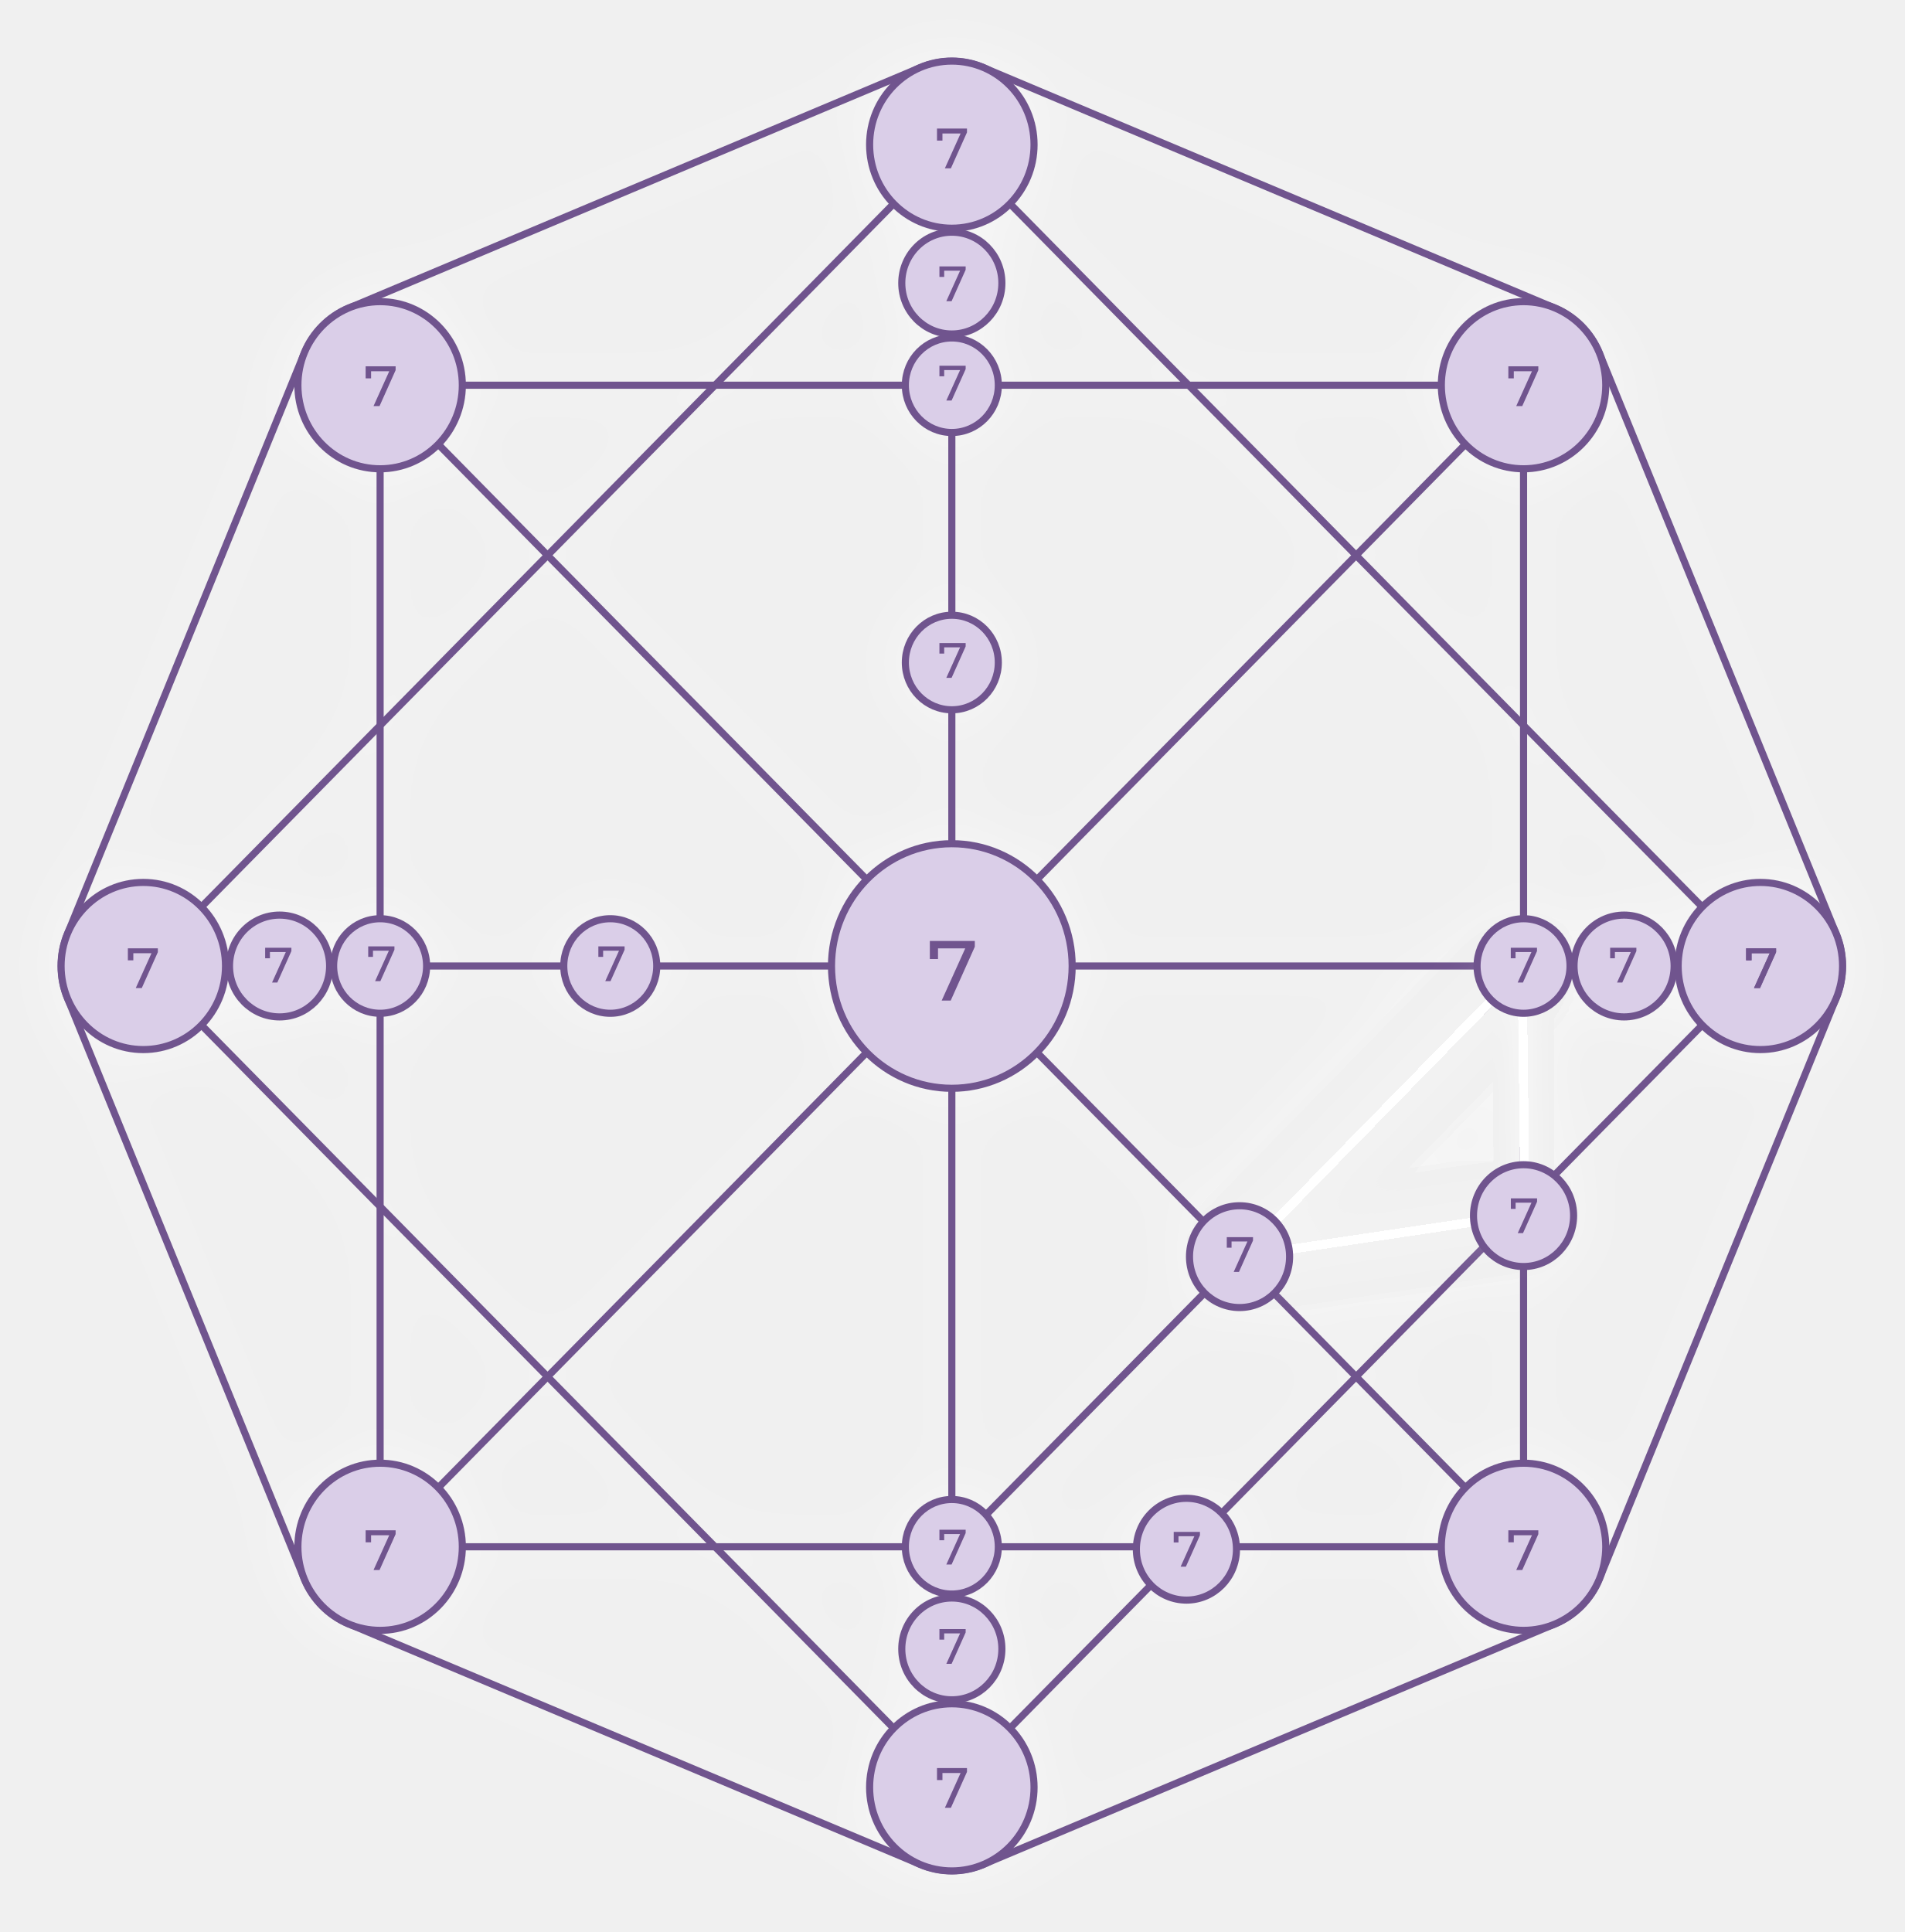
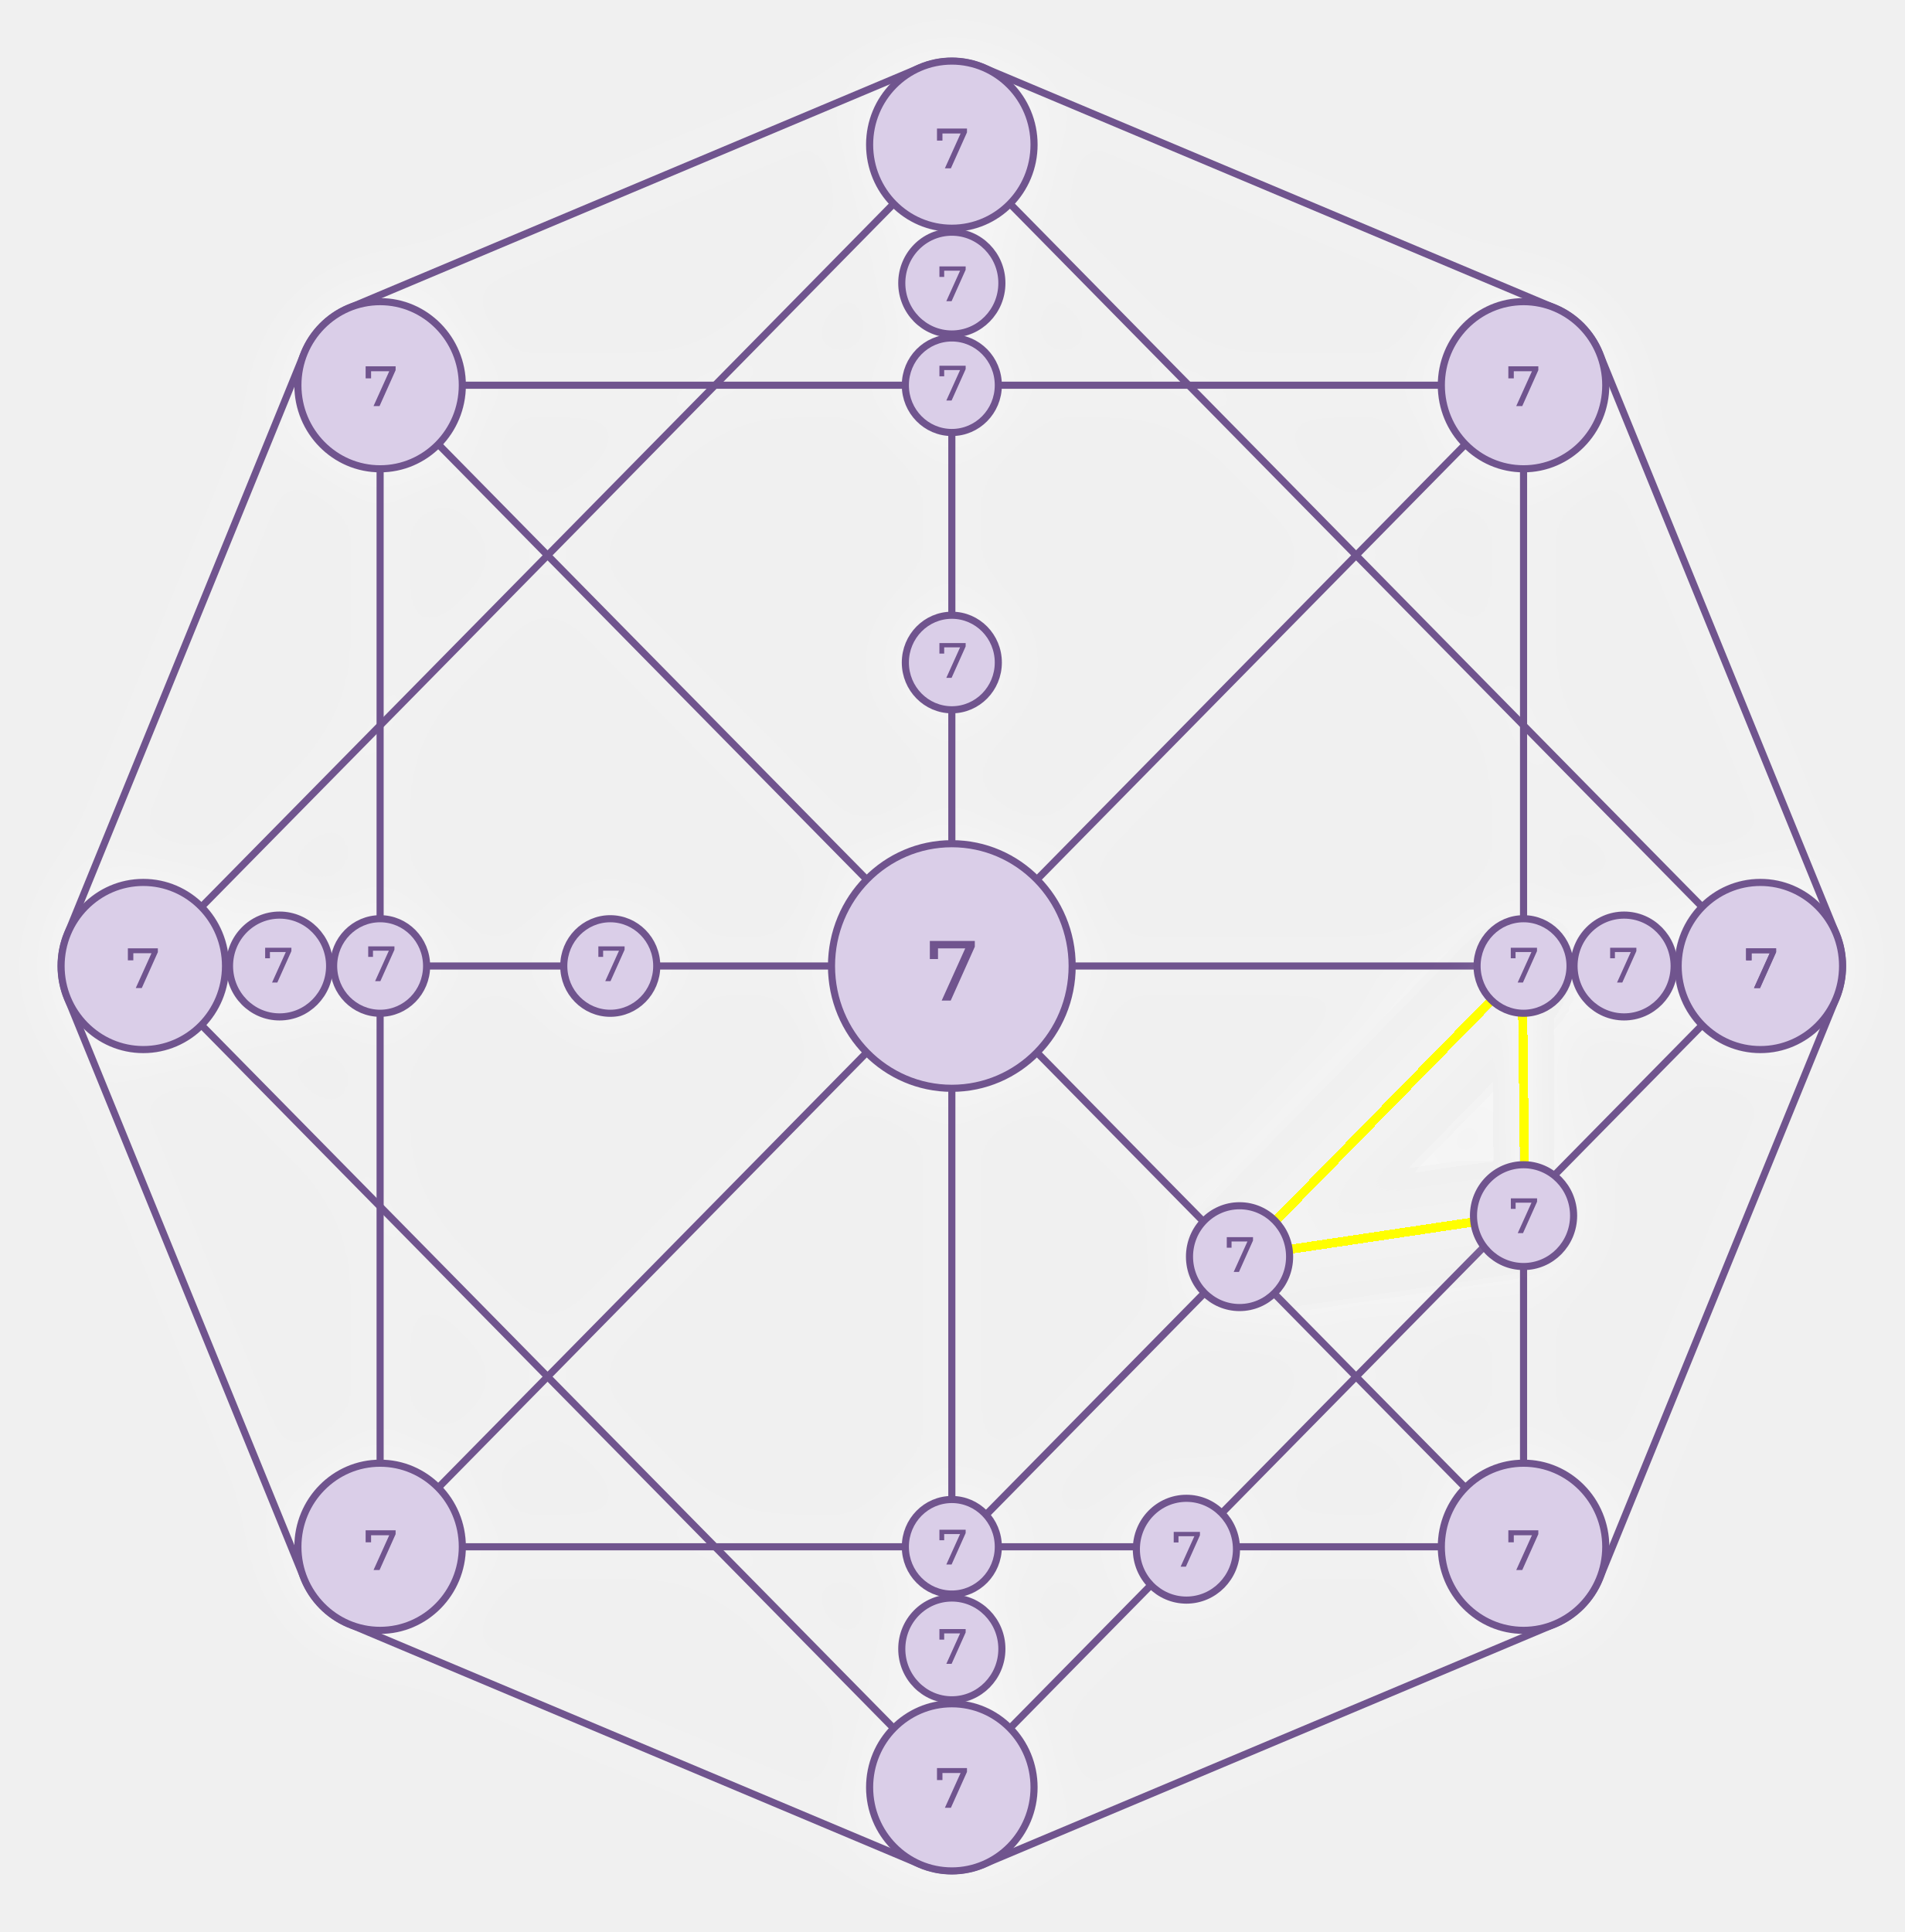
<svg xmlns="http://www.w3.org/2000/svg" width="629" height="638" viewBox="0 0 629 638" fill="none">
  <g filter="url(#filter0_d_304_9130)">
    <path d="M314.313 47.769L47.319 319L314.313 590.232L581.307 319L314.313 47.769Z" stroke="#70548E" stroke-width="2.344" stroke-linecap="round" stroke-linejoin="round" />
    <path d="M125.52 127.21H503.106V510.79H125.52V127.21Z" stroke="#70548E" stroke-width="2.344" stroke-linecap="round" stroke-linejoin="round" />
    <path d="M314.313 590.232V47.769" stroke="#70548E" stroke-width="2.344" stroke-linecap="round" stroke-linejoin="round" />
    <path d="M503.106 510.79L125.52 127.21" stroke="#70548E" stroke-width="2.344" stroke-linecap="round" stroke-linejoin="round" />
    <path d="M581.307 319H47.319" stroke="#70548E" stroke-width="2.344" stroke-linecap="round" stroke-linejoin="round" />
    <path d="M503.106 127.21L125.52 510.79" stroke="#70548E" stroke-width="2.344" stroke-linecap="round" stroke-linejoin="round" />
    <path d="M315 511L504 319" stroke="#70548E" stroke-width="2.4" stroke-linecap="round" stroke-linejoin="round" />
    <g filter="url(#filter1_d_304_9130)">
-       <path d="M409.625 415L503.625 319" stroke="white" stroke-width="3" stroke-linecap="round" stroke-linejoin="round" shape-rendering="crispEdges" />
+       <path d="M409.625 415L503.625 319" stroke="yellow" stroke-width="3" stroke-linecap="round" stroke-linejoin="round" shape-rendering="crispEdges" />
    </g>
    <g filter="url(#filter2_d_304_9130)">
-       <path d="M503.625 401L502.625 319" stroke="white" stroke-width="3" stroke-linecap="round" stroke-linejoin="round" shape-rendering="crispEdges" />
+       <path d="M503.625 401L502.625 319" stroke="yellow" stroke-width="3" stroke-linecap="round" stroke-linejoin="round" shape-rendering="crispEdges" />
    </g>
    <g filter="url(#filter3_d_304_9130)">
-       <path d="M503.625 401L409.625 415" stroke="white" stroke-width="3" stroke-linecap="round" stroke-linejoin="round" shape-rendering="crispEdges" />
+       <path d="M503.625 401L409.625 415" stroke="yellow" stroke-width="3" stroke-linecap="round" stroke-linejoin="round" shape-rendering="crispEdges" />
    </g>
    <path d="M324.698 22.32C318.048 19.522 310.577 19.522 303.927 22.32L115.149 101.756C108.5 104.554 103.217 109.921 100.463 116.676L22.269 308.45C19.514 315.205 19.514 322.795 22.269 329.55L100.463 521.325C103.217 528.08 108.5 533.447 115.149 536.245L303.927 615.68C310.577 618.478 318.048 618.478 324.698 615.68L513.476 536.245C520.125 533.447 525.408 528.08 528.162 521.325L606.357 329.55C609.111 322.795 609.111 315.205 606.357 308.45L528.162 116.676C525.408 109.921 520.125 104.554 513.476 101.756L324.698 22.32Z" stroke="#70548E" stroke-width="2.344" stroke-linejoin="round" />
    <path d="M274.58 319C274.58 341.32 292.386 359.383 314.313 359.383C336.24 359.383 354.046 341.32 354.046 319C354.046 296.68 336.24 278.618 314.313 278.618C292.386 278.618 274.58 296.68 274.58 319Z" fill="#DACEE8" stroke="#70548E" stroke-width="2.344" />
    <path d="M20.173 319C20.173 334.259 32.344 346.597 47.32 346.597C62.296 346.597 74.467 334.259 74.467 319C74.467 303.742 62.296 291.404 47.32 291.404C32.344 291.404 20.173 303.742 20.173 319Z" fill="#DACEE8" stroke="#70548E" stroke-width="2.344" />
    <path d="M554.16 319C554.16 334.259 566.331 346.597 581.307 346.597C596.282 346.597 608.454 334.259 608.454 319C608.454 303.742 596.282 291.404 581.307 291.404C566.331 291.404 554.16 303.742 554.16 319Z" fill="#DACEE8" stroke="#70548E" stroke-width="2.344" />
    <path d="M487.758 319C487.758 327.639 494.647 334.61 503.106 334.61C511.565 334.61 518.453 327.639 518.453 319C518.453 310.362 511.565 303.39 503.106 303.39C494.647 303.39 487.758 310.362 487.758 319Z" fill="#DACEE8" stroke="#70548E" stroke-width="2.344" />
    <path d="M519.779 319C519.779 328.301 527.196 335.809 536.307 335.809C545.417 335.809 552.834 328.301 552.834 319C552.834 309.7 545.417 302.192 536.307 302.192C527.196 302.192 519.779 309.7 519.779 319Z" fill="#DACEE8" stroke="#70548E" stroke-width="2.344" />
    <path d="M75.791 319C75.791 328.301 83.208 335.809 92.319 335.809C101.43 335.809 108.846 328.301 108.846 319C108.846 309.7 101.43 302.192 92.319 302.192C83.208 302.192 75.791 309.7 75.791 319Z" fill="#DACEE8" stroke="#70548E" stroke-width="2.344" />
    <path d="M287.166 47.769C287.166 63.027 299.338 75.365 314.313 75.365C329.289 75.365 341.46 63.027 341.46 47.769C341.46 32.51 329.289 20.172 314.313 20.172C299.338 20.172 287.166 32.51 287.166 47.769Z" fill="#DACEE8" stroke="#70548E" stroke-width="2.344" />
    <path d="M298.966 127.21C298.966 135.849 305.855 142.82 314.313 142.82C322.772 142.82 329.661 135.849 329.661 127.21C329.661 118.572 322.772 111.601 314.313 111.601C305.855 111.601 298.966 118.572 298.966 127.21Z" fill="#DACEE8" stroke="#70548E" stroke-width="2.344" />
    <path d="M297.786 93.483C297.786 102.783 305.203 110.291 314.313 110.291C323.424 110.291 330.841 102.783 330.841 93.483C330.841 84.182 323.424 76.674 314.313 76.674C305.203 76.674 297.786 84.182 297.786 93.483Z" fill="#DACEE8" stroke="#70548E" stroke-width="2.344" />
    <path d="M287.166 590.232C287.166 605.49 299.338 617.828 314.313 617.828C329.289 617.828 341.46 605.49 341.46 590.232C341.46 574.973 329.289 562.635 314.313 562.635C299.338 562.635 287.166 574.973 287.166 590.232Z" fill="#DACEE8" stroke="#70548E" stroke-width="2.344" />
    <path d="M298.966 510.79C298.966 519.428 305.855 526.4 314.313 526.4C322.772 526.4 329.661 519.428 329.661 510.79C329.661 502.151 322.772 495.18 314.313 495.18C305.855 495.18 298.966 502.151 298.966 510.79Z" fill="#DACEE8" stroke="#70548E" stroke-width="2.344" />
    <path d="M297.786 544.518C297.786 553.818 305.203 561.326 314.313 561.326C323.424 561.326 330.841 553.818 330.841 544.518C330.841 535.217 323.424 527.709 314.313 527.709C305.203 527.709 297.786 535.217 297.786 544.518Z" fill="#DACEE8" stroke="#70548E" stroke-width="2.344" />
    <path d="M475.959 510.79C475.959 526.049 488.13 538.387 503.106 538.387C518.081 538.387 530.253 526.049 530.253 510.79C530.253 495.531 518.081 483.193 503.106 483.193C488.13 483.193 475.959 495.531 475.959 510.79Z" fill="#DACEE8" stroke="#70548E" stroke-width="2.344" />
    <path d="M98.373 127.211C98.373 142.469 110.545 154.807 125.52 154.807C140.496 154.807 152.667 142.469 152.667 127.211C152.667 111.952 140.496 99.614 125.52 99.614C110.545 99.614 98.373 111.952 98.373 127.211Z" fill="#DACEE8" stroke="#70548E" stroke-width="2.344" />
    <path d="M98.373 510.79C98.373 526.049 110.545 538.387 125.52 538.387C140.496 538.387 152.667 526.049 152.667 510.79C152.667 495.531 140.496 483.193 125.52 483.193C110.545 483.193 98.373 495.531 98.373 510.79Z" fill="#DACEE8" stroke="#70548E" stroke-width="2.344" />
    <path d="M475.959 127.21C475.959 142.469 488.13 154.807 503.106 154.807C518.081 154.807 530.253 142.469 530.253 127.21C530.253 111.952 518.081 99.614 503.106 99.614C488.13 99.614 475.959 111.952 475.959 127.21Z" fill="#DACEE8" stroke="#70548E" stroke-width="2.344" />
    <path d="M312.02 596.984L317.588 584.647L318.076 585.491H310.276L311.213 584.572V587.834H309.413V583.859H319.313V585.134L314.007 596.984H312.02Z" fill="#70548E" />
    <path d="M310.959 330.422L319.312 311.916L320.043 313.181H308.343L309.749 311.803V316.697H307.049V310.734H321.899V312.647L313.94 330.422H310.959Z" fill="#70548E" />
    <path d="M312.495 549.453L317.368 538.658L317.795 539.396H310.97L311.79 538.592V541.447H310.215V537.969H318.878V539.084L314.235 549.453H312.495Z" fill="#70548E" />
    <path d="M312.495 516.641L317.368 505.845L317.795 506.584H310.97L311.79 505.78V508.634H310.215V505.156H318.878V506.272L314.235 516.641H312.495Z" fill="#70548E" />
    <path d="M312.495 132.266L317.368 121.47L317.795 122.209H310.97L311.79 121.405V124.259H310.215V120.781H318.878V121.897L314.235 132.266H312.495Z" fill="#70548E" />
    <path d="M298.966 218.782C298.966 227.42 305.855 234.391 314.313 234.391C322.772 234.391 329.661 227.42 329.661 218.782C329.661 210.143 322.772 203.172 314.313 203.172C305.855 203.172 298.966 210.143 298.966 218.782Z" fill="#DACEE8" stroke="#70548E" stroke-width="2.344" />
    <path d="M312.495 223.837L317.368 213.042L317.795 213.78H310.97L311.79 212.976V215.831H310.215V212.352H318.878V213.468L314.235 223.837H312.495Z" fill="#70548E" />
    <path d="M501.167 324.453L506.04 313.658L506.466 314.396H499.641L500.462 313.592V316.447H498.887V312.969H507.549V314.084L502.906 324.453H501.167Z" fill="#70548E" />
    <path d="M533.98 324.453L538.853 313.658L539.279 314.396H532.454L533.275 313.592V316.447H531.7V312.969H540.362V314.084L535.719 324.453H533.98Z" fill="#70548E" />
    <path d="M89.839 324.453L94.712 313.658L95.139 314.396H88.314L89.134 313.592V316.447H87.559V312.969H96.222V314.084L91.579 324.453H89.839Z" fill="#70548E" />
    <path d="M110.173 319C110.173 327.639 117.061 334.61 125.52 334.61C133.979 334.61 140.868 327.639 140.868 319C140.868 310.362 133.979 303.39 125.52 303.39C117.061 303.39 110.173 310.362 110.173 319Z" fill="#DACEE8" stroke="#70548E" stroke-width="2.344" />
    <path d="M123.87 324L128.743 313.205L129.169 313.943H122.344L123.165 313.139V315.994H121.59V312.516H130.252V313.631L125.609 324H123.87Z" fill="#70548E" />
    <path d="M186.172 319C186.172 327.639 193.061 334.61 201.519 334.61C209.978 334.61 216.867 327.639 216.867 319C216.867 310.362 209.978 303.39 201.519 303.39C193.061 303.39 186.172 310.362 186.172 319Z" fill="#DACEE8" stroke="#70548E" stroke-width="2.344" />
    <path d="M199.869 324L204.742 313.205L205.169 313.943H198.344L199.164 313.139V315.994H197.589V312.516H206.251V313.631L201.608 324H199.869Z" fill="#70548E" />
    <path d="M312.495 99.453L317.368 88.658L317.795 89.396H310.97L311.79 88.592V91.447H310.215V87.969H318.878V89.085L314.235 99.453H312.495Z" fill="#70548E" />
    <path d="M375.25 511.59C375.25 520.89 382.667 528.398 391.778 528.398C400.888 528.398 408.305 520.89 408.305 511.59C408.305 502.289 400.888 494.781 391.778 494.781C382.667 494.781 375.25 502.289 375.25 511.59Z" fill="#DACEE8" stroke="#70548E" stroke-width="2.344" />
    <path d="M389.863 517.364L394.736 506.569L395.163 507.307H388.338L389.158 506.503V509.358H387.583V505.88H396.245V506.996L391.602 517.364H389.863Z" fill="#70548E" />
    <path d="M486.578 401.434C486.578 410.734 493.995 418.242 503.106 418.242C512.216 418.242 519.633 410.734 519.633 401.434C519.633 392.133 512.216 384.625 503.106 384.625C493.995 384.625 486.578 392.133 486.578 401.434Z" fill="#DACEE8" stroke="#70548E" stroke-width="2.344" />
    <path d="M501.192 407.208L506.064 396.413L506.491 397.151H499.666L500.486 396.347V399.202H498.911V395.724H507.574V396.839L502.931 407.208H501.192Z" fill="#70548E" />
    <path d="M392.797 414.98C392.797 424.281 400.214 431.789 409.325 431.789C418.435 431.789 425.852 424.281 425.852 414.98C425.852 405.68 418.435 398.172 409.325 398.172C400.214 398.172 392.797 405.68 392.797 414.98Z" fill="#DACEE8" stroke="#70548E" stroke-width="2.344" />
    <path d="M407.386 420.031L412.259 409.236L412.685 409.974H405.86L406.681 409.17V412.025H405.106V408.547H413.768V409.662L409.125 420.031H407.386Z" fill="#70548E" />
    <path d="M500.691 518.469L506.26 506.131L506.748 506.975H498.948L499.885 506.056V509.319H498.085V505.344H507.985V506.619L502.679 518.469H500.691Z" fill="#70548E" />
    <path d="M579.207 326.281L584.776 313.944L585.263 314.788H577.463L578.401 313.869V317.131H576.601V313.156H586.501V314.431L581.194 326.281H579.207Z" fill="#70548E" />
    <path d="M312.02 55.578L317.588 43.241L318.076 44.084H310.276L311.213 43.166V46.428H309.413V42.453H319.313V43.728L314.007 55.578H312.02Z" fill="#70548E" />
    <path d="M500.691 134.094L506.26 121.756L506.748 122.6H498.948L499.885 121.681V124.944H498.085V120.969H507.985V122.244L502.679 134.094H500.691Z" fill="#70548E" />
    <path d="M123.347 134.094L128.916 121.756L129.404 122.6H121.604L122.541 121.681V124.944H120.741V120.969H130.641V122.244L125.335 134.094H123.347Z" fill="#70548E" />
    <path d="M44.832 326.281L50.401 313.944L50.888 314.788H43.088L44.026 313.869V317.131H42.225V313.156H52.126V314.431L46.819 326.281H44.832Z" fill="#70548E" />
    <path d="M123.347 518.469L128.916 506.131L129.404 506.975H121.604L122.541 506.056V509.319H120.741V505.344H130.641V506.619L125.335 518.469H123.347Z" fill="#70548E" />
    <path d="M579.207 326.281L584.776 313.944L585.263 314.788H577.463L578.401 313.869V317.131H576.601V313.156H586.501V314.431L581.194 326.281H579.207Z" fill="#70548E" />
  </g>
  <defs>
    <filter id="filter0_d_304_9130" x="0.25" y="0.25" width="628.126" height="637.5" filterUnits="userSpaceOnUse" color-interpolation-filters="sRGB">
      <feFlood flood-opacity="0" result="BackgroundImageFix" />
      <feColorMatrix in="SourceAlpha" type="matrix" values="0 0 0 0 0 0 0 0 0 0 0 0 0 0 0 0 0 0 127 0" result="hardAlpha" />
      <feOffset />
      <feGaussianBlur stdDeviation="9.375" />
      <feComposite in2="hardAlpha" operator="out" />
      <feColorMatrix type="matrix" values="0 0 0 0 1 0 0 0 0 1 0 0 0 0 1 0 0 0 0.5 0" />
      <feBlend mode="normal" in2="BackgroundImageFix" result="effect1_dropShadow_304_9130" />
      <feBlend mode="normal" in="SourceGraphic" in2="effect1_dropShadow_304_9130" result="shape" />
    </filter>
    <filter id="filter1_d_304_9130" x="392.125" y="301.5" width="129" height="131" filterUnits="userSpaceOnUse" color-interpolation-filters="sRGB">
      <feFlood flood-opacity="0" result="BackgroundImageFix" />
      <feColorMatrix in="SourceAlpha" type="matrix" values="0 0 0 0 0 0 0 0 0 0 0 0 0 0 0 0 0 0 127 0" result="hardAlpha" />
      <feOffset />
      <feGaussianBlur stdDeviation="8" />
      <feComposite in2="hardAlpha" operator="out" />
      <feColorMatrix type="matrix" values="0 0 0 0 1 0 0 0 0 1 0 0 0 0 1 0 0 0 1 0" />
      <feBlend mode="normal" in2="BackgroundImageFix" result="effect1_dropShadow_304_9130" />
      <feBlend mode="normal" in="SourceGraphic" in2="effect1_dropShadow_304_9130" result="shape" />
    </filter>
    <filter id="filter2_d_304_9130" x="493.125" y="309.5" width="20" height="101" filterUnits="userSpaceOnUse" color-interpolation-filters="sRGB">
      <feFlood flood-opacity="0" result="BackgroundImageFix" />
      <feColorMatrix in="SourceAlpha" type="matrix" values="0 0 0 0 0 0 0 0 0 0 0 0 0 0 0 0 0 0 127 0" result="hardAlpha" />
      <feOffset />
      <feGaussianBlur stdDeviation="4" />
      <feComposite in2="hardAlpha" operator="out" />
      <feColorMatrix type="matrix" values="0 0 0 0 1 0 0 0 0 1 0 0 0 0 1 0 0 0 1 0" />
      <feBlend mode="normal" in2="BackgroundImageFix" result="effect1_dropShadow_304_9130" />
      <feBlend mode="normal" in="SourceGraphic" in2="effect1_dropShadow_304_9130" result="shape" />
    </filter>
    <filter id="filter3_d_304_9130" x="392.125" y="383.5" width="129" height="49" filterUnits="userSpaceOnUse" color-interpolation-filters="sRGB">
      <feFlood flood-opacity="0" result="BackgroundImageFix" />
      <feColorMatrix in="SourceAlpha" type="matrix" values="0 0 0 0 0 0 0 0 0 0 0 0 0 0 0 0 0 0 127 0" result="hardAlpha" />
      <feOffset />
      <feGaussianBlur stdDeviation="8" />
      <feComposite in2="hardAlpha" operator="out" />
      <feColorMatrix type="matrix" values="0 0 0 0 1 0 0 0 0 1 0 0 0 0 1 0 0 0 1 0" />
      <feBlend mode="normal" in2="BackgroundImageFix" result="effect1_dropShadow_304_9130" />
      <feBlend mode="normal" in="SourceGraphic" in2="effect1_dropShadow_304_9130" result="shape" />
    </filter>
  </defs>
</svg>
